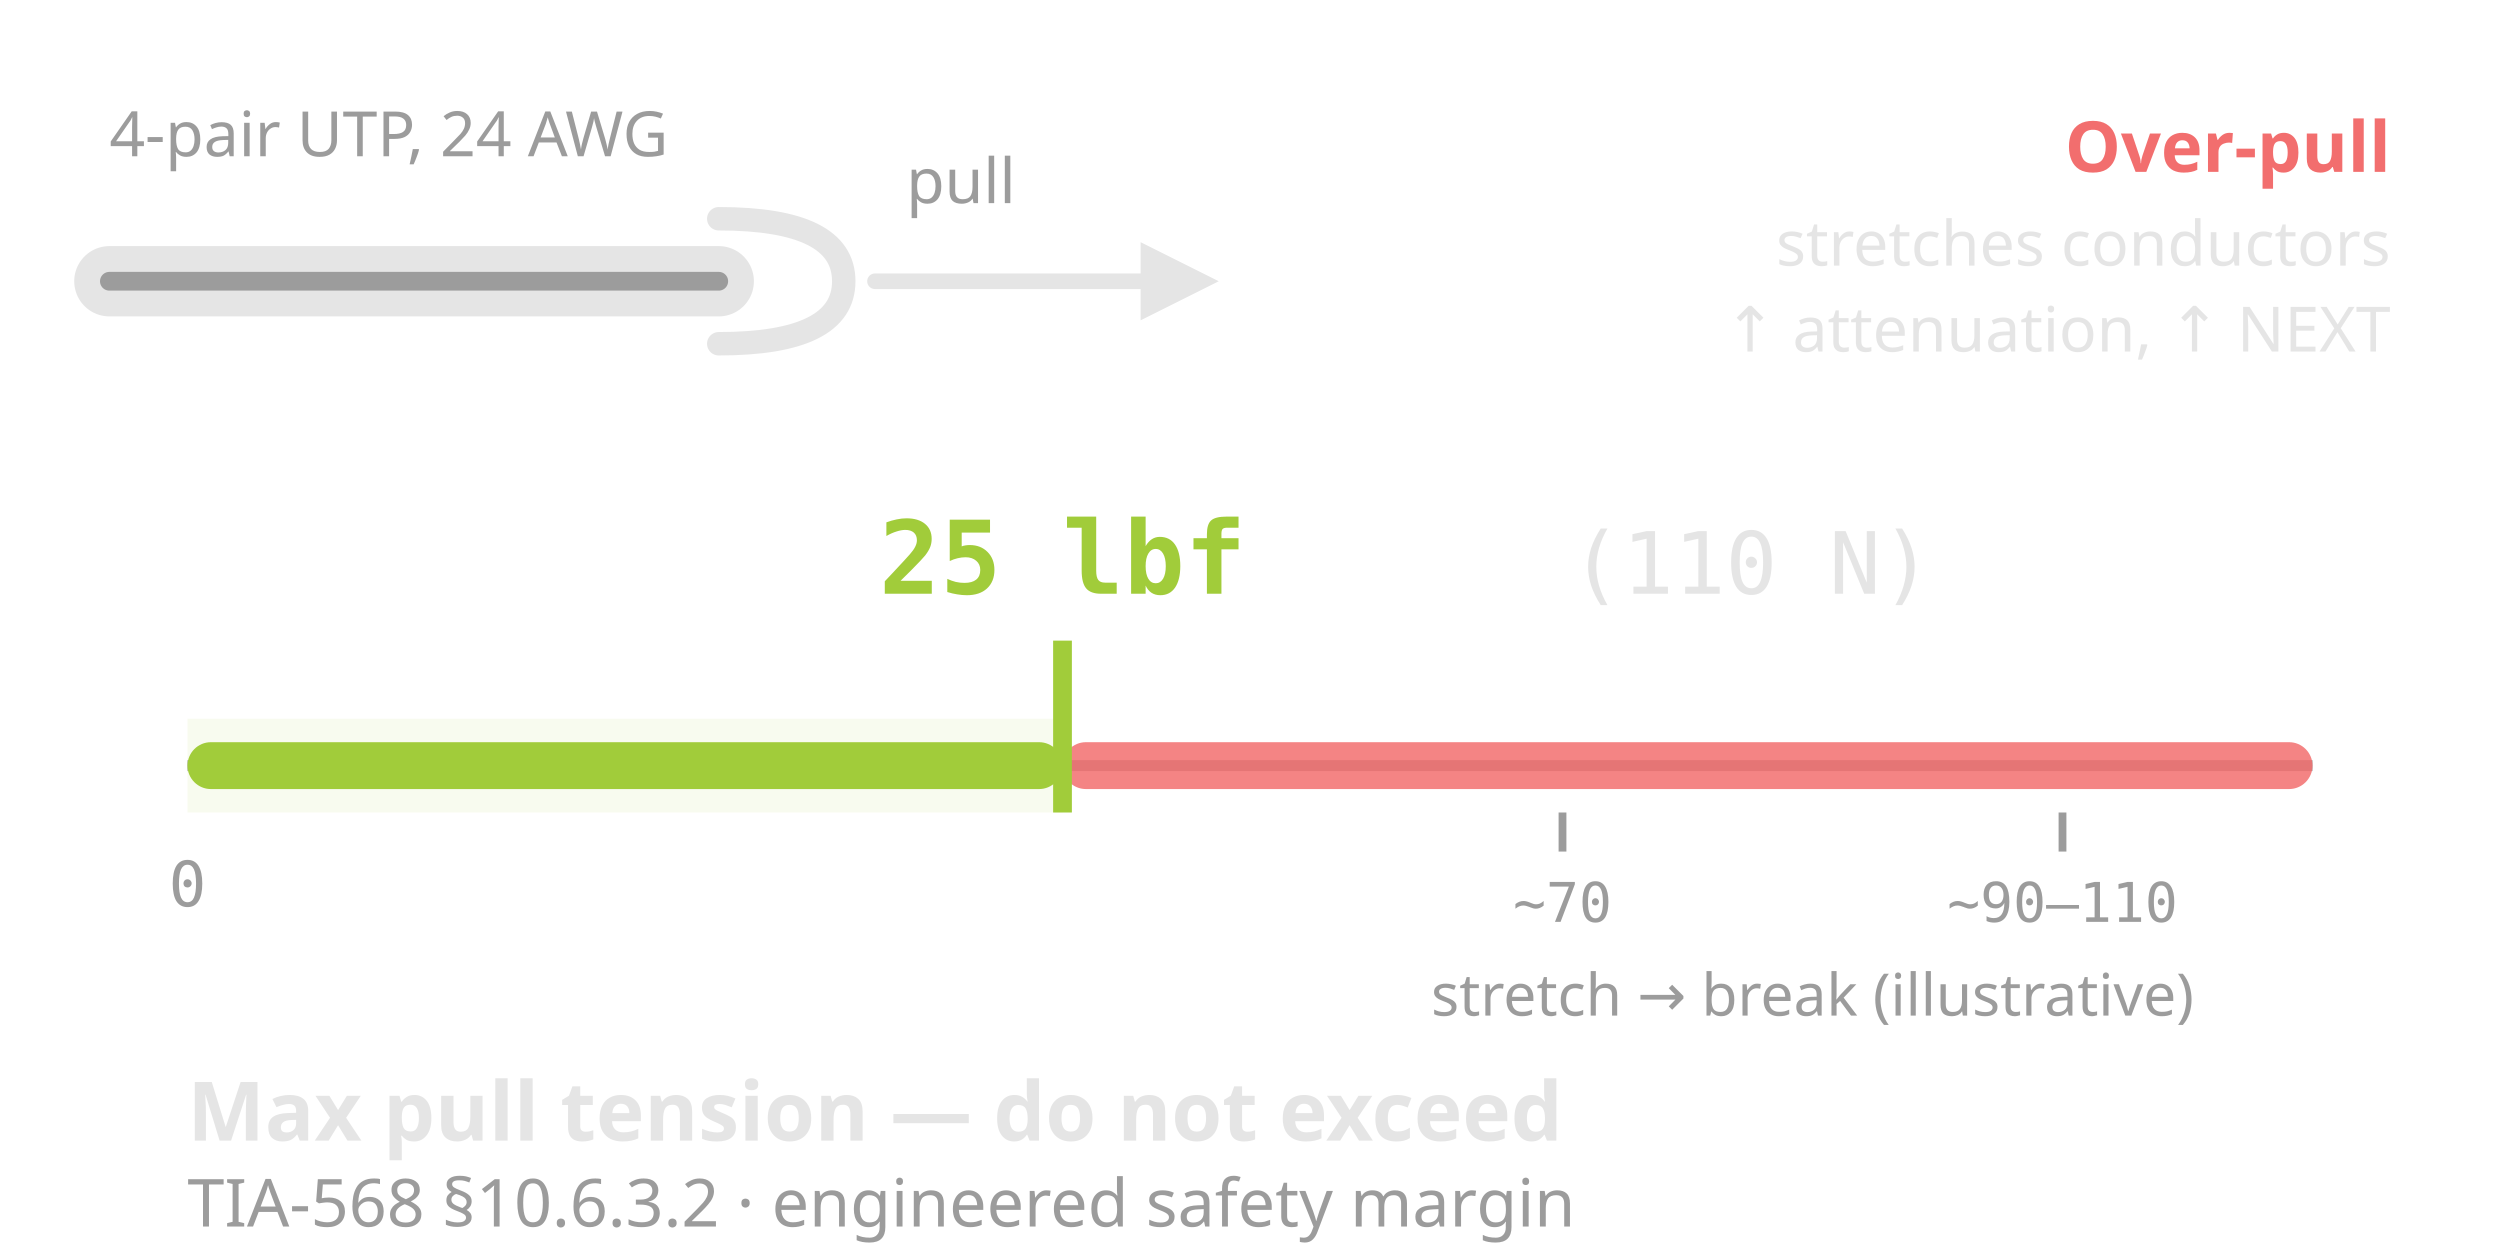
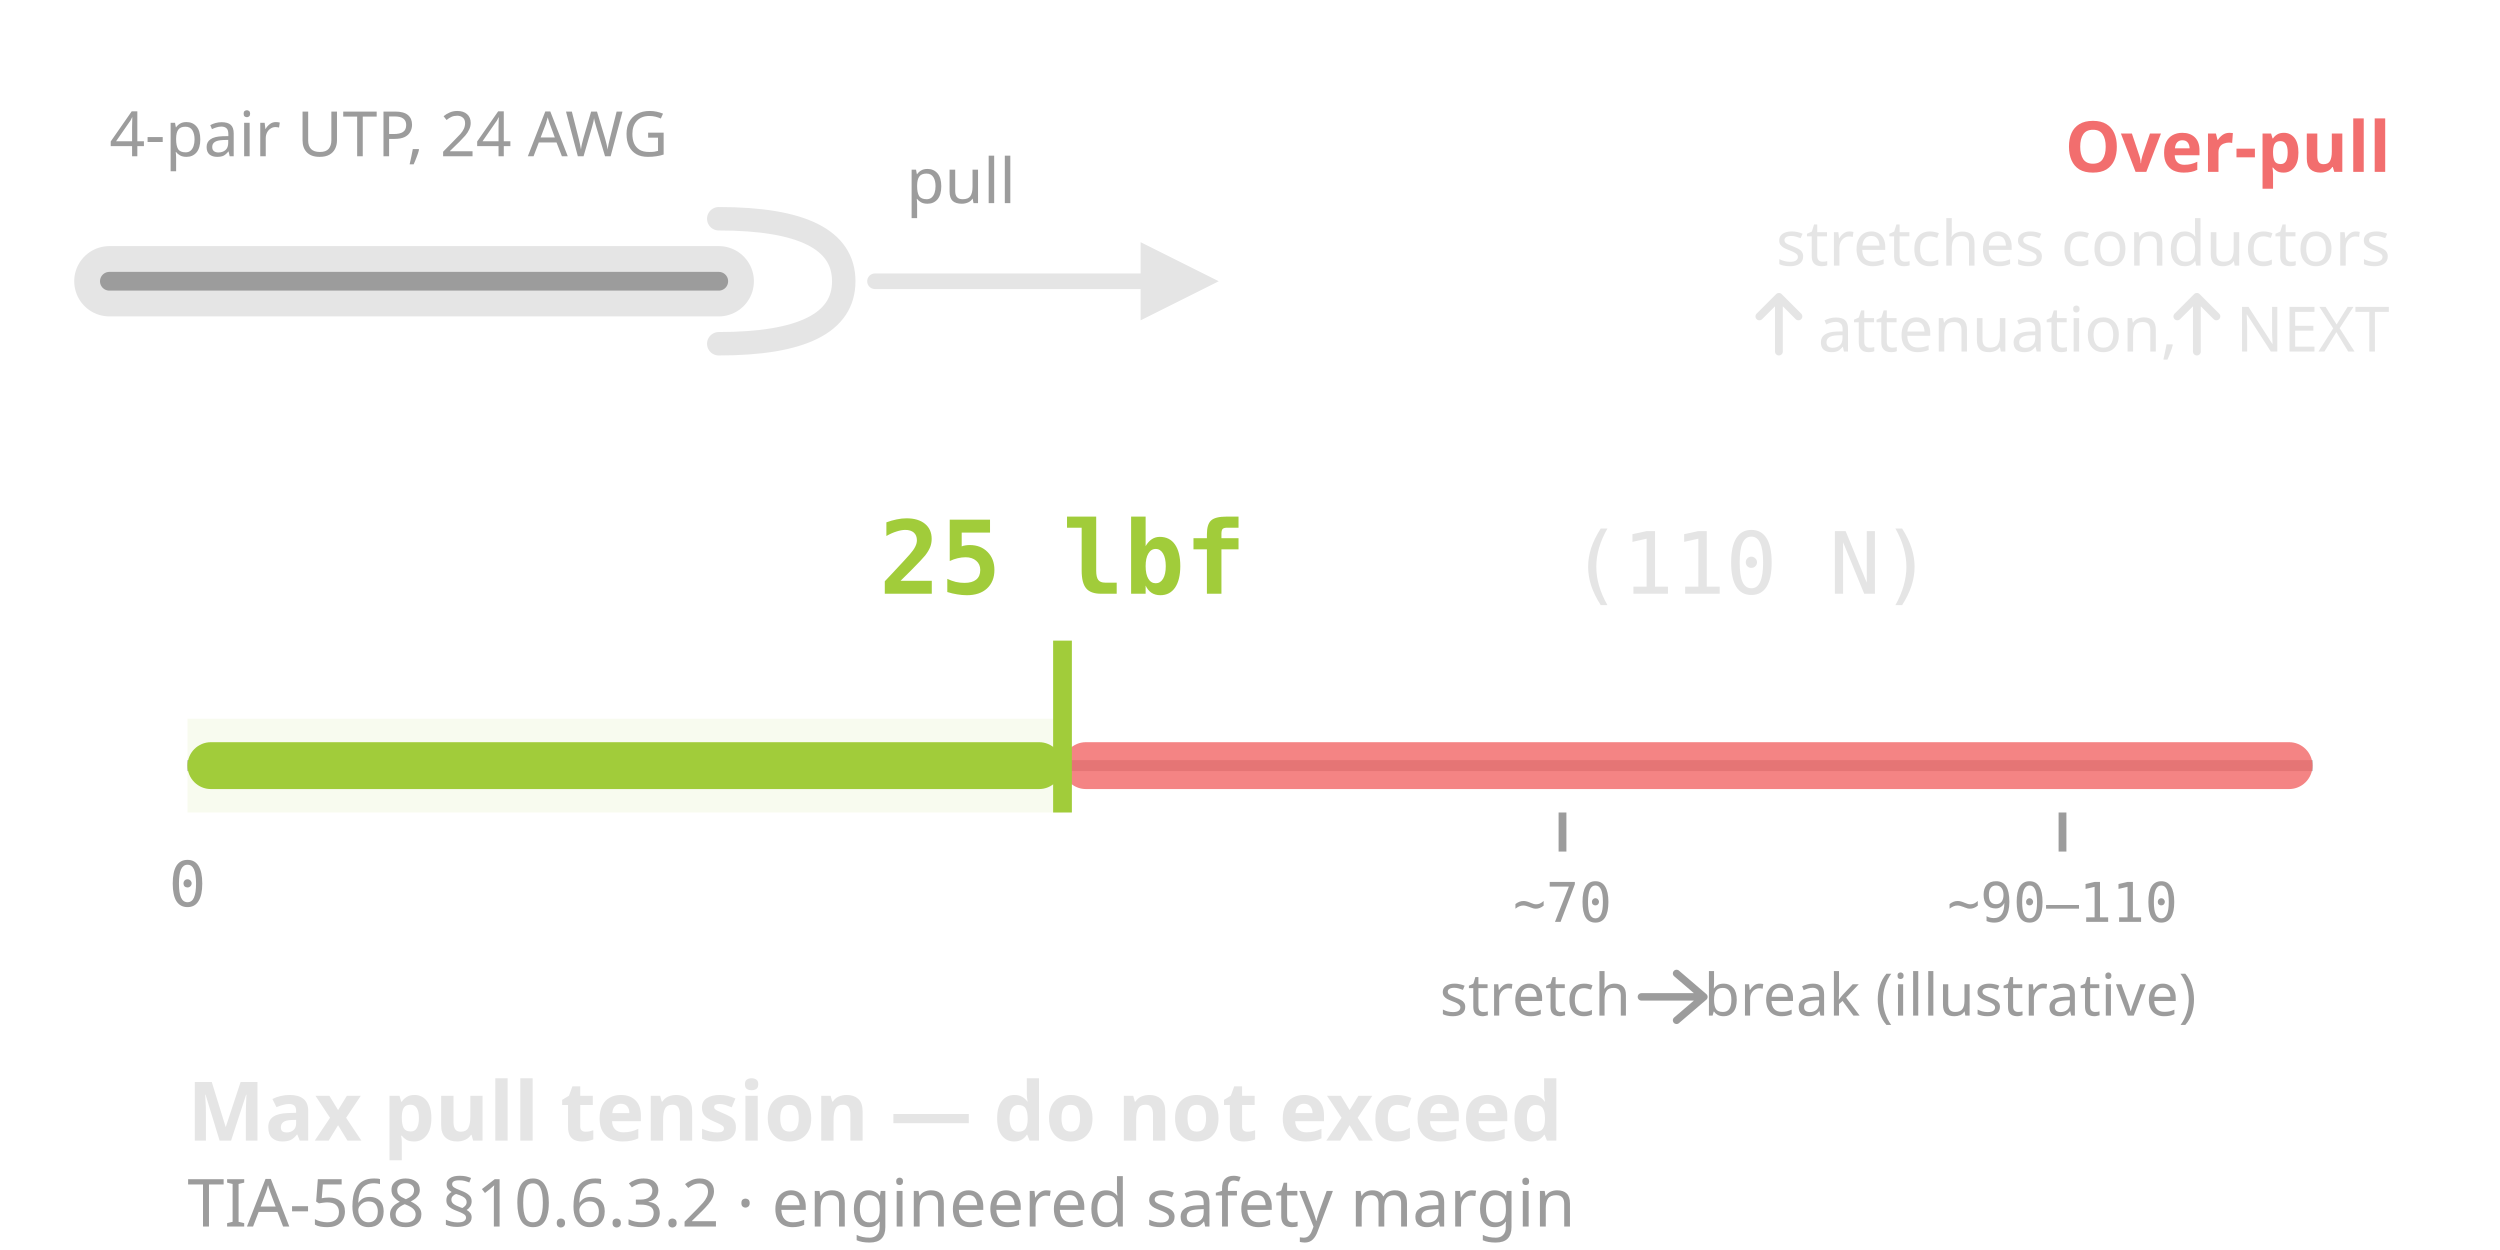
<svg xmlns="http://www.w3.org/2000/svg" viewBox="0 0 320 160" width="320" height="160" font-family="'IBM Plex Sans', sans-serif">
  <text x="14" y="20" font-size="8" fill="#9C9C9C">4-pair UTP, 24 AWG</text>
  <line x1="14" y1="36" x2="92" y2="36" stroke="#E5E5E5" stroke-width="9" stroke-linecap="round" />
  <line x1="14" y1="36" x2="92" y2="36" stroke="#9C9C9C" stroke-width="2.4" stroke-linecap="round" />
  <path d="M 92 28 q 16 0 16 8 q 0 8 -16 8" fill="none" stroke="#E5E5E5" stroke-width="3" stroke-linecap="round" />
  <line x1="112" y1="36" x2="146" y2="36" stroke="#E5E5E5" stroke-width="2" stroke-linecap="round" />
  <path d="M 146 31 L 156 36 L 146 41 Z" fill="#E5E5E5" />
  <text x="116" y="26" font-size="8" fill="#9C9C9C">pull</text>
  <text x="306" y="22" font-size="9" font-weight="600" fill="#F26E6E" text-anchor="end">Over-pull</text>
  <text x="306" y="34" font-size="8" fill="#E5E5E5" text-anchor="end">stretches conductors</text>
-   <text x="306" y="45" font-size="8" fill="#E5E5E5" text-anchor="end">↑ attenuation, ↑ NEXT</text>
+   <path d="M227.7 45 V38 M225.2 40.5 L227.7 38 L230.2 40.5" fill="none" stroke="#E5E5E5" stroke-width="1.0" stroke-linecap="round" stroke-linejoin="round" />
+   <text x="232.7" y="45" font-size="8" fill="#E5E5E5" text-anchor="start">attenuation, </text>
+   <path d="M281.2 45 V38 M278.7 40.5 L281.2 38 L283.7 40.5" fill="none" stroke="#E5E5E5" stroke-width="1.0" stroke-linecap="round" stroke-linejoin="round" />
+   <text x="286.2" y="45" font-size="8" fill="#E5E5E5" text-anchor="start">NEXT</text>
  <text x="136" y="76" font-size="13" font-weight="600" fill="#A1CC3A" text-anchor="middle" font-family="'DM Mono', monospace">25 lbf</text>
  <text x="201" y="76" font-size="11" font-weight="500" fill="#E5E5E5" text-anchor="start" font-family="'DM Mono', monospace">(110 N)</text>
  <line x1="24" y1="98" x2="296" y2="98" stroke="#9C9C9C" stroke-width="1.4" />
  <rect x="24" y="92" width="112" height="12" fill="rgba(162,204,58,0.08)" />
  <rect x="24" y="95" width="112" height="6" rx="3" fill="#A1CC3A" />
  <rect x="136" y="95" width="160" height="6" rx="3" fill="#F26E6E" opacity="0.85" />
  <line x1="136" y1="82" x2="136" y2="104" stroke="#A1CC3A" stroke-width="2.4" />
  <text x="24" y="116" font-size="8" fill="#9C9C9C" text-anchor="middle" font-family="'DM Mono', monospace">0</text>
  <g font-family="'DM Mono', monospace" font-size="7" fill="#9C9C9C" text-anchor="middle">
    <line x1="200" y1="104" x2="200" y2="109" stroke="#9C9C9C" stroke-width="1" />
    <text x="200" y="118">~70</text>
    <line x1="264" y1="104" x2="264" y2="109" stroke="#9C9C9C" stroke-width="1" />
    <text x="264" y="118">~90–110</text>
  </g>
-   <text x="232" y="130" font-size="7.5" fill="#9C9C9C" text-anchor="middle">stretch → break (illustrative)</text>
+   <text x="184.3" y="130" font-size="7.5" fill="#9C9C9C" text-anchor="start">stretch</text>
+   <path d="M210.1 127.6 H218.1 M214.6 124.6 L218.1 127.6 L214.6 130.6" fill="none" stroke="#9C9C9C" stroke-width="0.95" stroke-linecap="round" stroke-linejoin="round" />
+   <text x="218.1" y="130" font-size="7.5" fill="#9C9C9C" text-anchor="start">break (illustrative)</text>
  <text x="24" y="146" font-size="10.5" font-weight="600" fill="#E5E5E5">Max pull tension — do not exceed</text>
  <text x="24" y="157" font-size="8.5" fill="#9C9C9C">TIA-568 §10.6.3.2 · engineered safety margin</text>
</svg>
